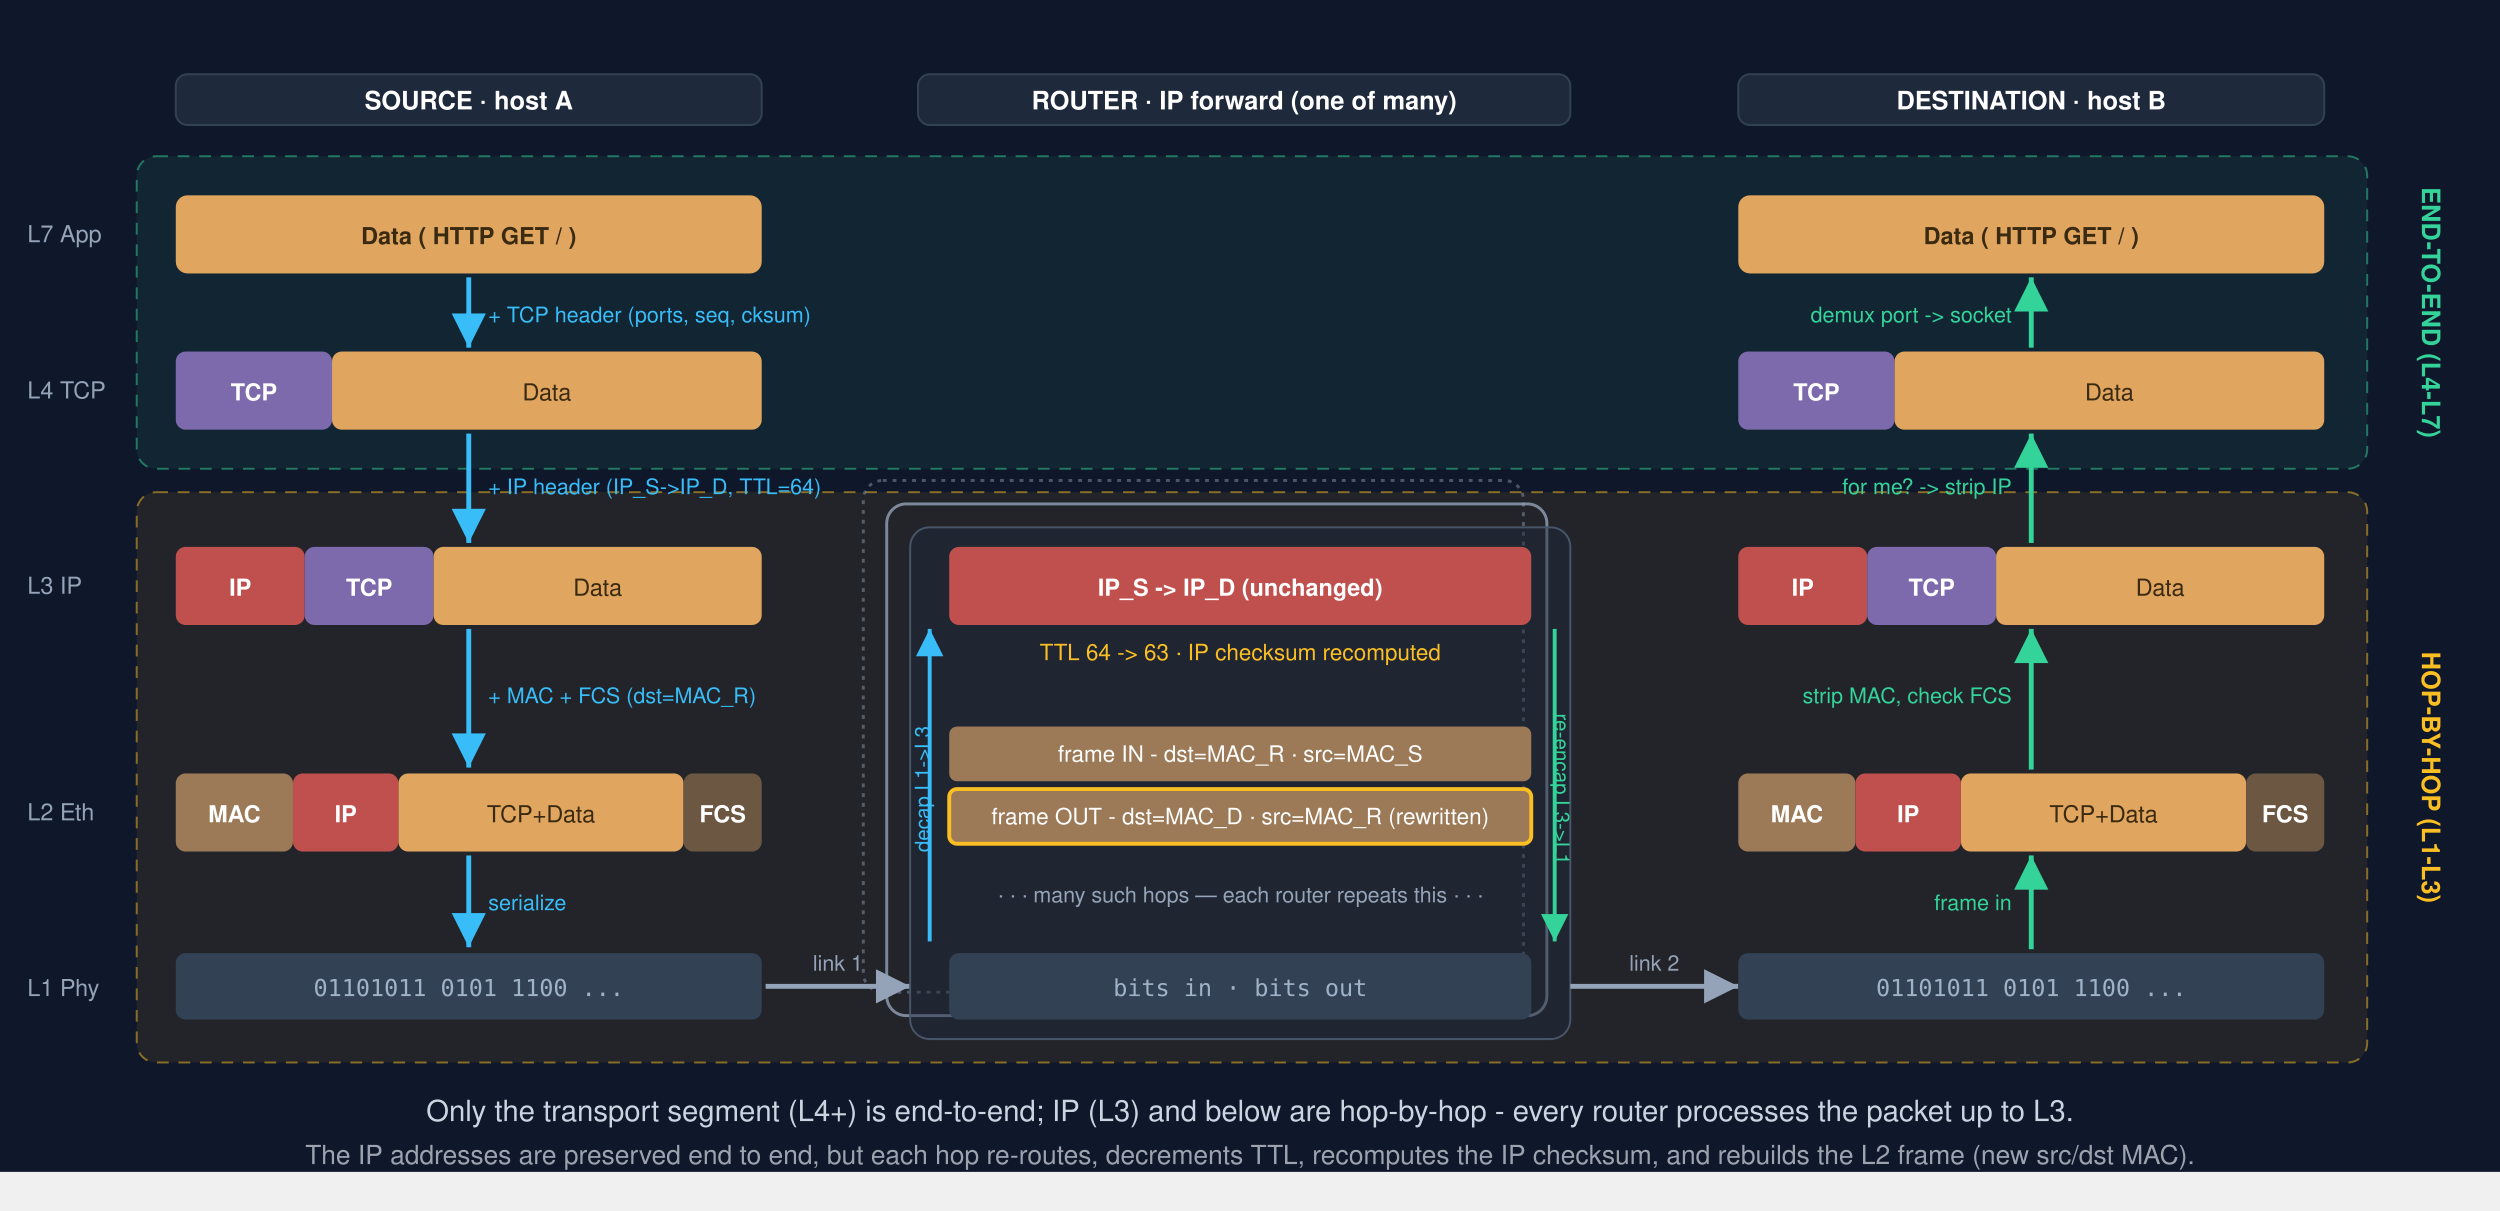
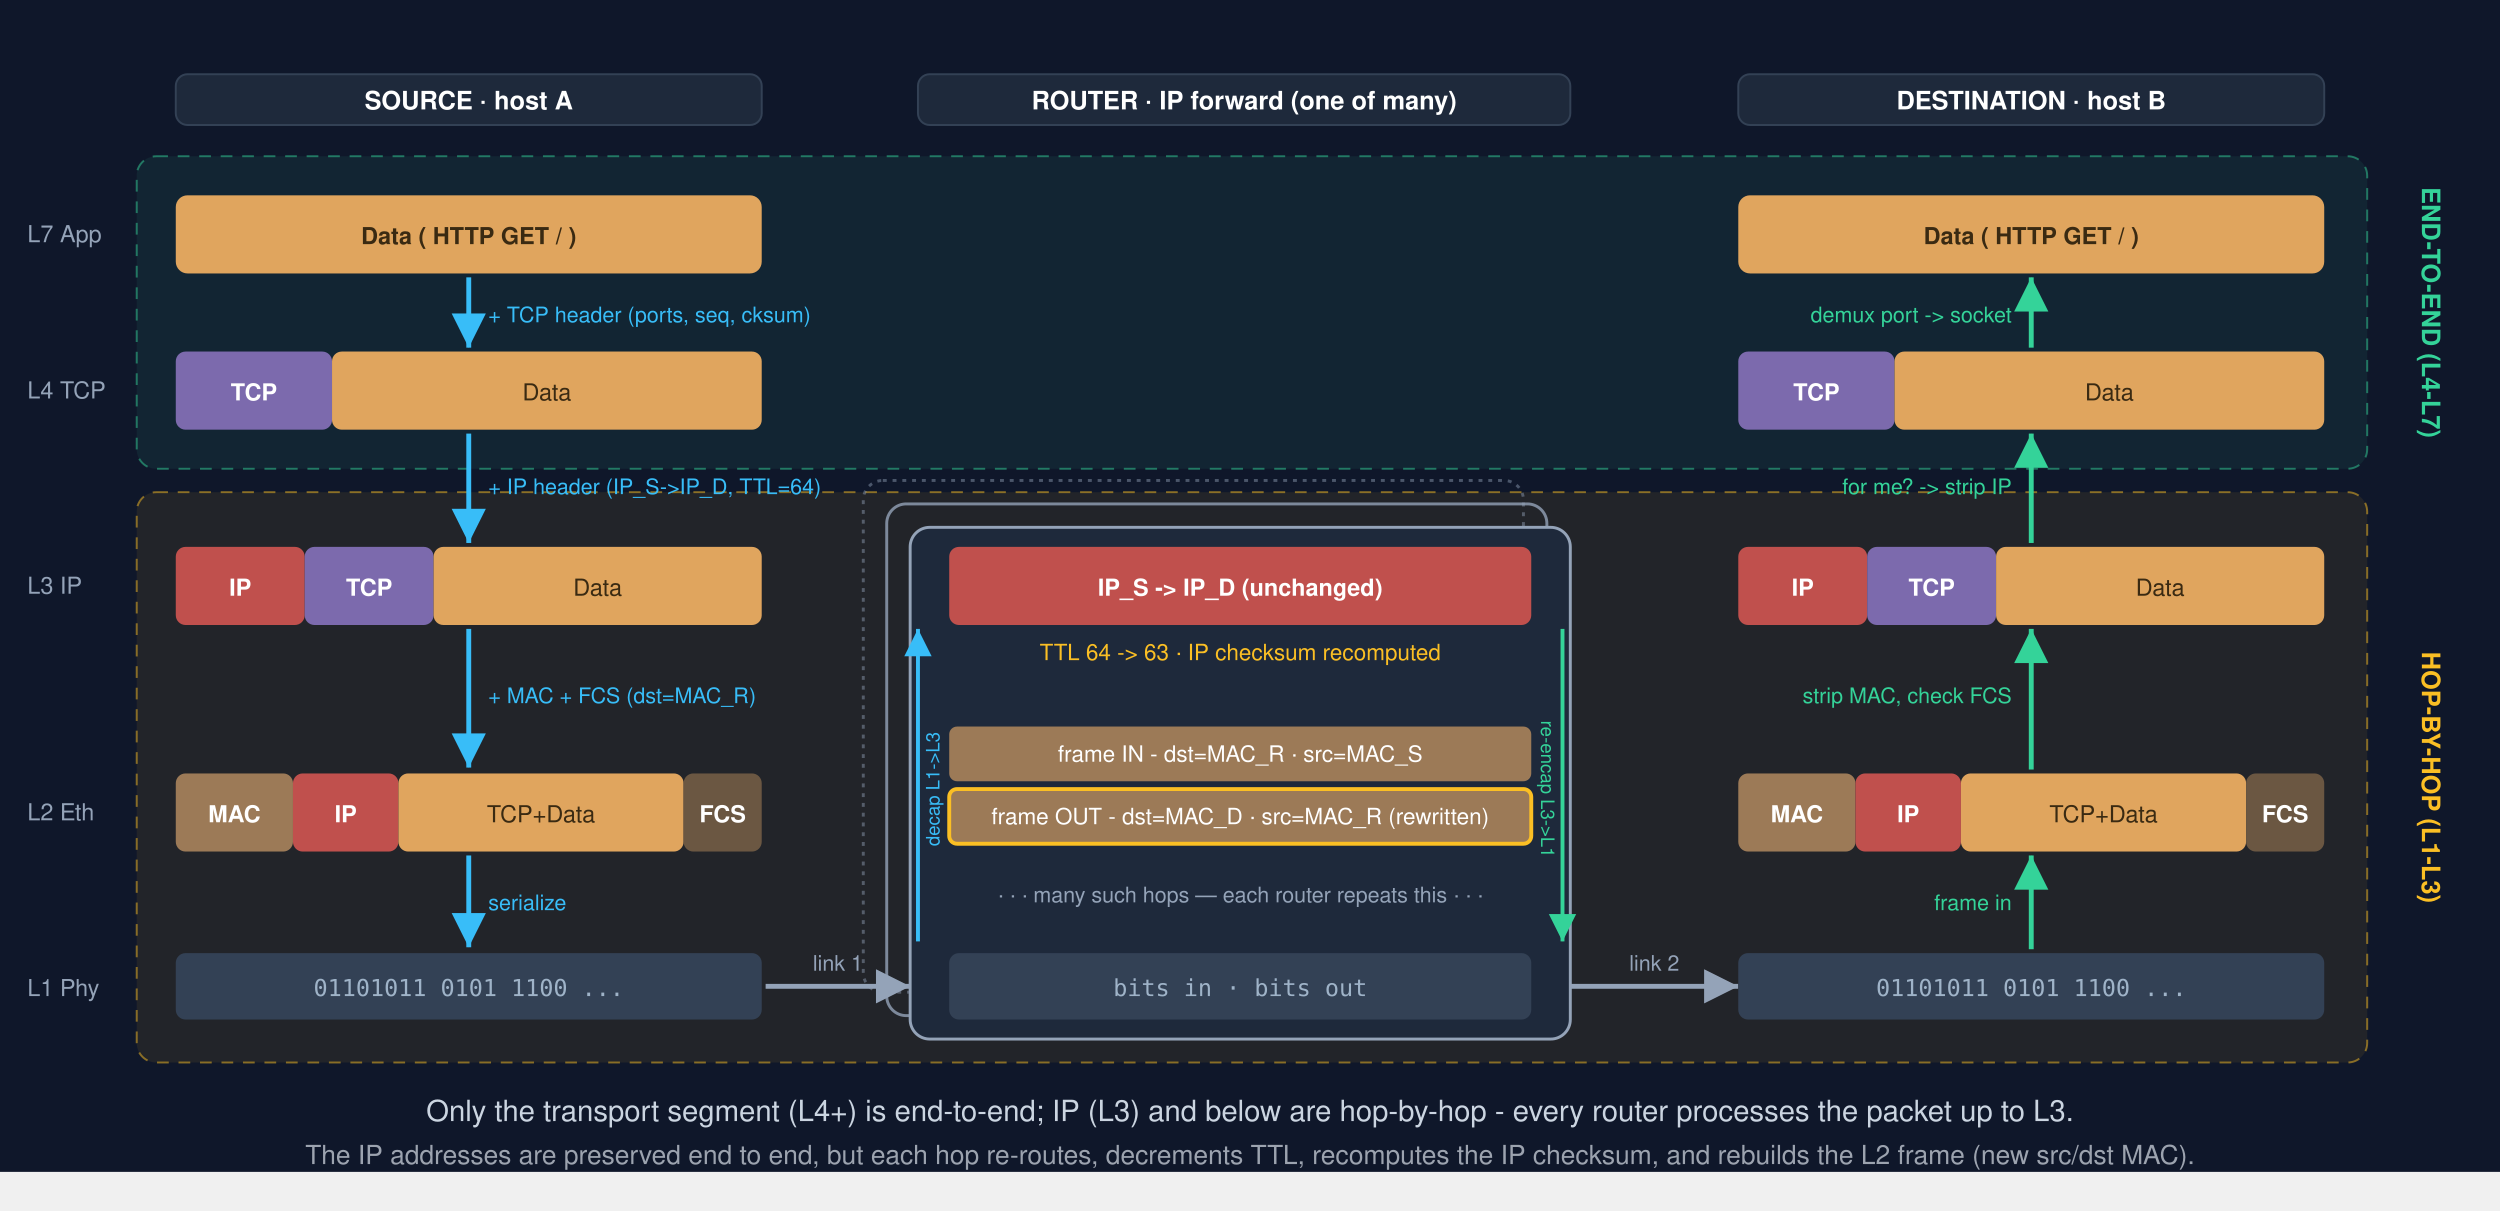
<svg xmlns="http://www.w3.org/2000/svg" viewBox="0 0 1280 620" width="1280" height="620" font-family="Segoe UI, Helvetica, Arial, sans-serif" role="img" aria-label="Encapsulation at the source, IP forwarding at the router, decapsulation at the destination, with end-to-end and hop-by-hop scopes">
  <defs>
    <marker id="ab" markerWidth="9" markerHeight="9" refX="7" refY="3.5" orient="auto">
      <path d="M0,0 L7,3.5 L0,7 z" fill="#38bdf8" />
    </marker>
    <marker id="agr" markerWidth="9" markerHeight="9" refX="7" refY="3.5" orient="auto">
      <path d="M0,0 L7,3.5 L0,7 z" fill="#34d399" />
    </marker>
    <marker id="ag" markerWidth="9" markerHeight="9" refX="7" refY="3.5" orient="auto">
      <path d="M0,0 L7,3.5 L0,7 z" fill="#94a3b8" />
    </marker>
  </defs>
  <rect x="0" y="0" width="1280" height="600" fill="#0f172a" />
  <rect x="70" y="80" width="1142" height="160" rx="10" fill="#34d399" fill-opacity="0.08" stroke="#34d399" stroke-opacity="0.5" stroke-dasharray="6 5" />
  <rect x="70" y="252" width="1142" height="292" rx="10" fill="#fbbf24" fill-opacity="0.08" stroke="#fbbf24" stroke-opacity="0.5" stroke-dasharray="6 5" />
  <text x="1240" y="160" transform="rotate(90 1240 160)" text-anchor="middle" fill="#34d399" font-size="13" font-weight="700">END-TO-END (L4-L7)</text>
  <text x="1240" y="398" transform="rotate(90 1240 398)" text-anchor="middle" fill="#fbbf24" font-size="13" font-weight="700">HOP-BY-HOP (L1-L3)</text>
  <g fill="#94a3b8" font-size="12" text-anchor="start">
    <text x="14" y="124">L7 App</text>
    <text x="14" y="204">L4 TCP</text>
    <text x="14" y="304">L3 IP</text>
    <text x="14" y="420">L2 Eth</text>
    <text x="14" y="510">L1 Phy</text>
  </g>
  <g text-anchor="middle" fill="#fff" font-weight="700" font-size="13">
    <rect x="90" y="38" width="300" height="26" rx="6" fill="#1e293b" stroke="#334155" />
    <text x="240" y="56">SOURCE · host A</text>
    <rect x="470" y="38" width="334" height="26" rx="6" fill="#1e293b" stroke="#334155" />
    <text x="637" y="56">ROUTER · IP forward (one of many)</text>
    <rect x="890" y="38" width="300" height="26" rx="6" fill="#1e293b" stroke="#334155" />
    <text x="1040" y="56">DESTINATION · host B</text>
  </g>
  <g text-anchor="middle" font-weight="700" font-size="12">
    <rect x="90" y="100" width="300" height="40" rx="6" fill="#e0a55e" />
    <text x="240" y="125" fill="#3a2a12">Data ( HTTP GET / )</text>
    <rect x="90" y="180" width="80" height="40" rx="5" fill="#7c6aad" />
    <text x="130" y="205" fill="#fff">TCP</text>
    <rect x="170" y="180" width="220" height="40" rx="5" fill="#e0a55e" />
    <text x="280" y="205" fill="#3a2a12" font-weight="400">Data</text>
    <rect x="90" y="280" width="66" height="40" rx="5" fill="#c0504d" />
    <text x="123" y="305" fill="#fff">IP</text>
    <rect x="156" y="280" width="66" height="40" rx="5" fill="#7c6aad" />
    <text x="189" y="305" fill="#fff">TCP</text>
    <rect x="222" y="280" width="168" height="40" rx="5" fill="#e0a55e" />
    <text x="306" y="305" fill="#3a2a12" font-weight="400">Data</text>
    <rect x="90" y="396" width="60" height="40" rx="5" fill="#9c7a57" />
    <text x="120" y="421" fill="#fff">MAC</text>
    <rect x="150" y="396" width="54" height="40" rx="5" fill="#c0504d" />
    <text x="177" y="421" fill="#fff">IP</text>
    <rect x="204" y="396" width="146" height="40" rx="5" fill="#e0a55e" />
    <text x="277" y="421" fill="#3a2a12" font-weight="400">TCP+Data</text>
    <rect x="350" y="396" width="40" height="40" rx="5" fill="#6b5742" />
    <text x="370" y="421" fill="#fff">FCS</text>
    <rect x="90" y="488" width="300" height="34" rx="5" fill="#334155" />
    <text x="240" y="510" fill="#9fb3c8" font-weight="400" font-family="monospace">01101011 0101 1100 ...</text>
  </g>
  <g font-size="11" fill="#38bdf8" text-anchor="start">
    <line x1="240" y1="142" x2="240" y2="178" stroke="#38bdf8" stroke-width="2.5" marker-end="url(#ab)" />
    <text x="250" y="165">+ TCP header (ports, seq, cksum)</text>
    <line x1="240" y1="222" x2="240" y2="278" stroke="#38bdf8" stroke-width="2.5" marker-end="url(#ab)" />
    <text x="250" y="253">+ IP header (IP_S-&gt;IP_D, TTL=64)</text>
    <line x1="240" y1="322" x2="240" y2="393" stroke="#38bdf8" stroke-width="2.5" marker-end="url(#ab)" />
    <text x="250" y="360">+ MAC + FCS (dst=MAC_R)</text>
    <line x1="240" y1="438" x2="240" y2="485" stroke="#38bdf8" stroke-width="2.5" marker-end="url(#ab)" />
    <text x="250" y="466">serialize</text>
  </g>
  <line x1="392" y1="505" x2="466" y2="505" stroke="#94a3b8" stroke-width="2.5" marker-end="url(#ag)" />
  <text x="429" y="497" text-anchor="middle" fill="#94a3b8" font-size="11">link 1</text>
  <rect x="442" y="246" width="338" height="262" rx="10" fill="none" stroke="#94a3b8" stroke-width="1.5" stroke-opacity="0.45" stroke-dasharray="2 3" />
  <rect x="454" y="258" width="338" height="262" rx="10" fill="none" stroke="#94a3b8" stroke-width="1.5" stroke-opacity="0.8" />
-   <rect x="466" y="270" width="338" height="262" rx="10" fill="#1e293b" fill-opacity="0.45" stroke="#475569" />
+   <rect x="466" y="270" width="338" height="262" rx="10" fill="#1e293b" stroke="#94a3b8" stroke-width="1.5" />
  <g text-anchor="middle" font-size="12">
    <rect x="486" y="280" width="298" height="40" rx="5" fill="#c0504d" />
    <text x="635" y="305" fill="#fff" font-weight="700">IP_S -&gt; IP_D   (unchanged)</text>
    <text x="635" y="338" fill="#fbbf24" font-size="11.5">TTL 64 -&gt; 63 · IP checksum recomputed</text>
    <rect x="486" y="372" width="298" height="28" rx="4" fill="#9c7a57" />
    <text x="635" y="390" fill="#fff" font-size="11.5">frame IN - dst=MAC_R · src=MAC_S</text>
    <rect x="486" y="404" width="298" height="28" rx="4" fill="#9c7a57" stroke="#fbbf24" stroke-width="2" />
    <text x="635" y="422" fill="#fff" font-size="11.5">frame OUT - dst=MAC_D · src=MAC_R (rewritten)</text>
    <rect x="486" y="488" width="298" height="34" rx="5" fill="#334155" />
    <text x="635" y="510" fill="#9fb3c8" font-family="monospace">bits in  ·  bits out</text>
  </g>
-   <line x1="476" y1="482" x2="476" y2="322" stroke="#38bdf8" stroke-width="2" marker-end="url(#ab)" />
-   <text x="476" y="404" text-anchor="middle" fill="#38bdf8" font-size="10.5" transform="rotate(-90 476 404)">decap L1-&gt;L3</text>
-   <line x1="796" y1="322" x2="796" y2="482" stroke="#34d399" stroke-width="2" marker-end="url(#agr)" />
-   <text x="796" y="404" text-anchor="middle" fill="#34d399" font-size="10.5" transform="rotate(90 796 404)">re-encap L3-&gt;L1</text>
+   <line x1="470" y1="482" x2="470" y2="322" stroke="#38bdf8" stroke-width="2" marker-end="url(#ab)" />
+   <text x="481" y="404" text-anchor="middle" fill="#38bdf8" font-size="9.5" transform="rotate(-90 481 404)">decap L1-&gt;L3</text>
+   <line x1="800" y1="322" x2="800" y2="482" stroke="#34d399" stroke-width="2" marker-end="url(#agr)" />
+   <text x="789" y="404" text-anchor="middle" fill="#34d399" font-size="9.5" transform="rotate(90 789 404)">re-encap L3-&gt;L1</text>
  <text x="635" y="462" text-anchor="middle" fill="#94a3b8" font-size="11">· · ·  many such hops — each router repeats this  · · ·</text>
  <line x1="804" y1="505" x2="890" y2="505" stroke="#94a3b8" stroke-width="2.5" marker-end="url(#ag)" />
  <text x="847" y="497" text-anchor="middle" fill="#94a3b8" font-size="11">link 2</text>
  <g text-anchor="middle" font-weight="700" font-size="12">
    <rect x="890" y="488" width="300" height="34" rx="5" fill="#334155" />
    <text x="1040" y="510" fill="#9fb3c8" font-weight="400" font-family="monospace">01101011 0101 1100 ...</text>
    <rect x="890" y="396" width="60" height="40" rx="5" fill="#9c7a57" />
    <text x="920" y="421" fill="#fff">MAC</text>
    <rect x="950" y="396" width="54" height="40" rx="5" fill="#c0504d" />
    <text x="977" y="421" fill="#fff">IP</text>
    <rect x="1004" y="396" width="146" height="40" rx="5" fill="#e0a55e" />
    <text x="1077" y="421" fill="#3a2a12" font-weight="400">TCP+Data</text>
    <rect x="1150" y="396" width="40" height="40" rx="5" fill="#6b5742" />
    <text x="1170" y="421" fill="#fff">FCS</text>
    <rect x="890" y="280" width="66" height="40" rx="5" fill="#c0504d" />
    <text x="923" y="305" fill="#fff">IP</text>
    <rect x="956" y="280" width="66" height="40" rx="5" fill="#7c6aad" />
    <text x="989" y="305" fill="#fff">TCP</text>
    <rect x="1022" y="280" width="168" height="40" rx="5" fill="#e0a55e" />
    <text x="1106" y="305" fill="#3a2a12" font-weight="400">Data</text>
    <rect x="890" y="180" width="80" height="40" rx="5" fill="#7c6aad" />
    <text x="930" y="205" fill="#fff">TCP</text>
    <rect x="970" y="180" width="220" height="40" rx="5" fill="#e0a55e" />
    <text x="1080" y="205" fill="#3a2a12" font-weight="400">Data</text>
    <rect x="890" y="100" width="300" height="40" rx="6" fill="#e0a55e" />
    <text x="1040" y="125" fill="#3a2a12">Data ( HTTP GET / )</text>
  </g>
  <g font-size="11" fill="#34d399" text-anchor="end">
    <line x1="1040" y1="486" x2="1040" y2="438" stroke="#34d399" stroke-width="2.5" marker-end="url(#agr)" />
    <text x="1030" y="466">frame in</text>
    <line x1="1040" y1="394" x2="1040" y2="322" stroke="#34d399" stroke-width="2.5" marker-end="url(#agr)" />
    <text x="1030" y="360">strip MAC, check FCS</text>
    <line x1="1040" y1="278" x2="1040" y2="222" stroke="#34d399" stroke-width="2.5" marker-end="url(#agr)" />
    <text x="1030" y="253">for me? -&gt; strip IP</text>
    <line x1="1040" y1="178" x2="1040" y2="142" stroke="#34d399" stroke-width="2.5" marker-end="url(#agr)" />
    <text x="1030" y="165">demux port -&gt; socket</text>
  </g>
  <text x="640" y="574" text-anchor="middle" fill="#cbd5e1" font-size="15">Only the transport segment (L4+) is end-to-end; IP (L3) and below are hop-by-hop - every router processes the packet up to L3.</text>
  <text x="640" y="596" text-anchor="middle" fill="#9ca3af" font-size="13.5">The IP addresses are preserved end to end, but each hop re-routes, decrements TTL, recomputes the IP checksum, and rebuilds the L2 frame (new src/dst MAC).</text>
</svg>
